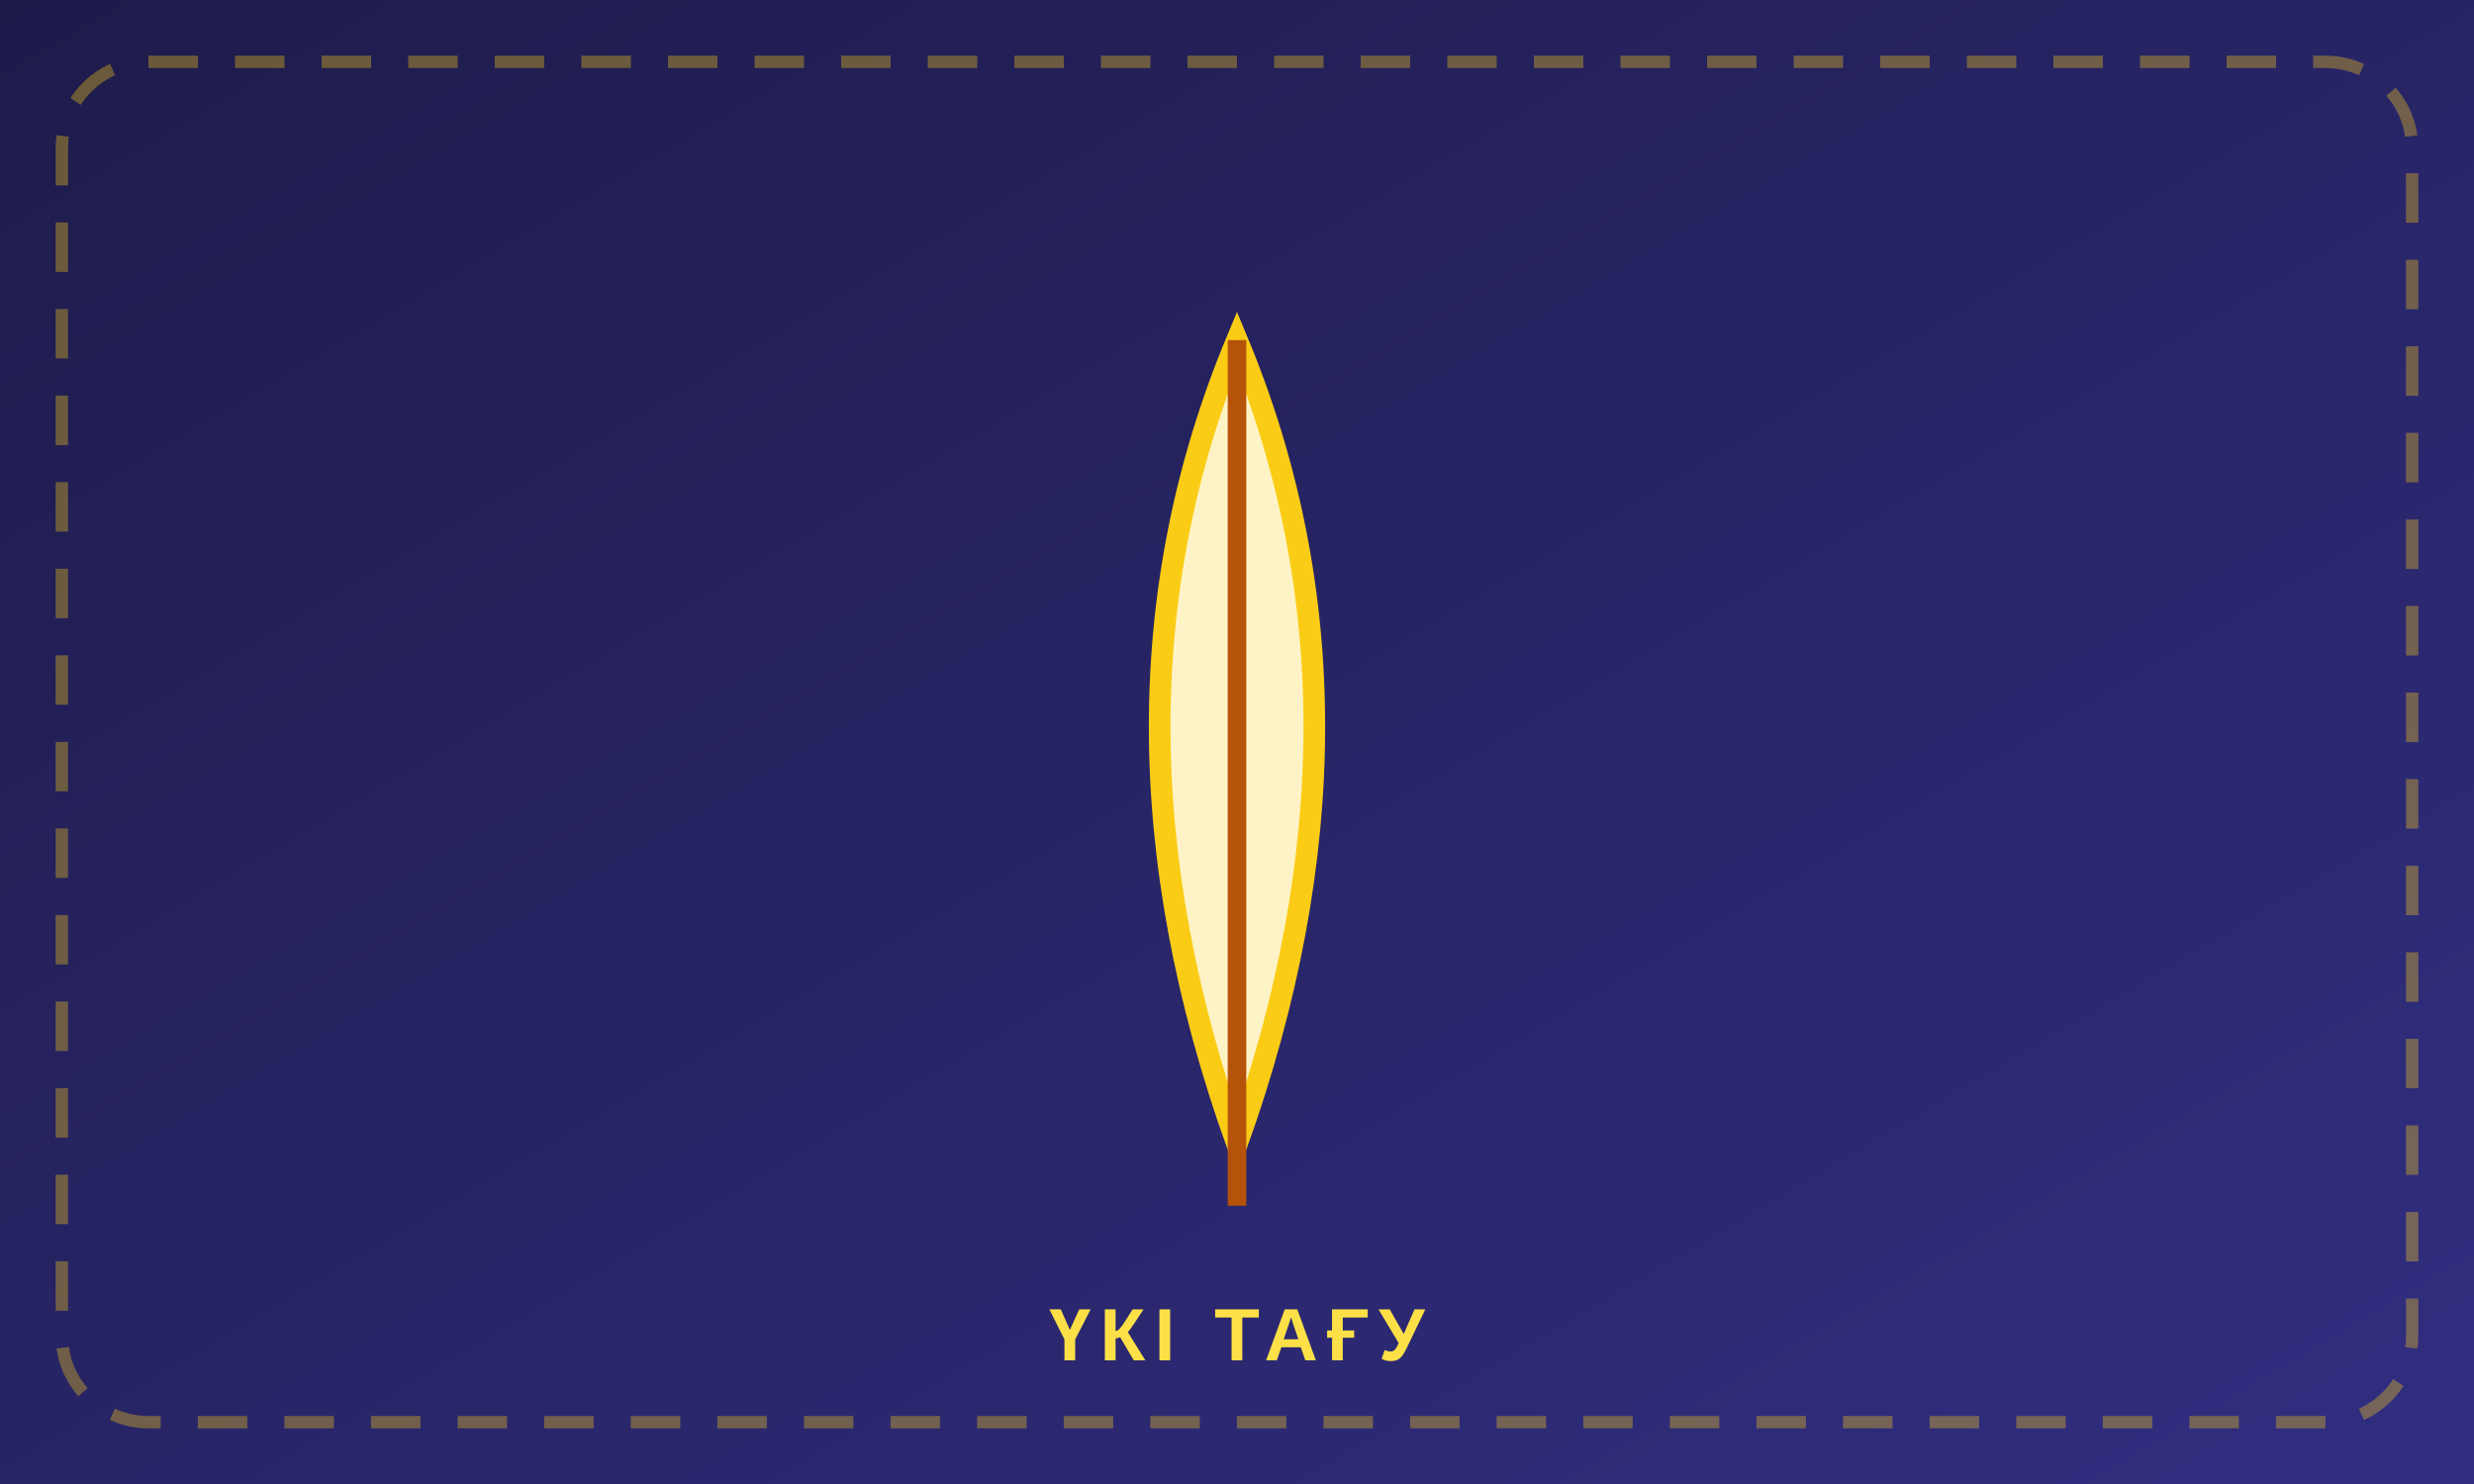
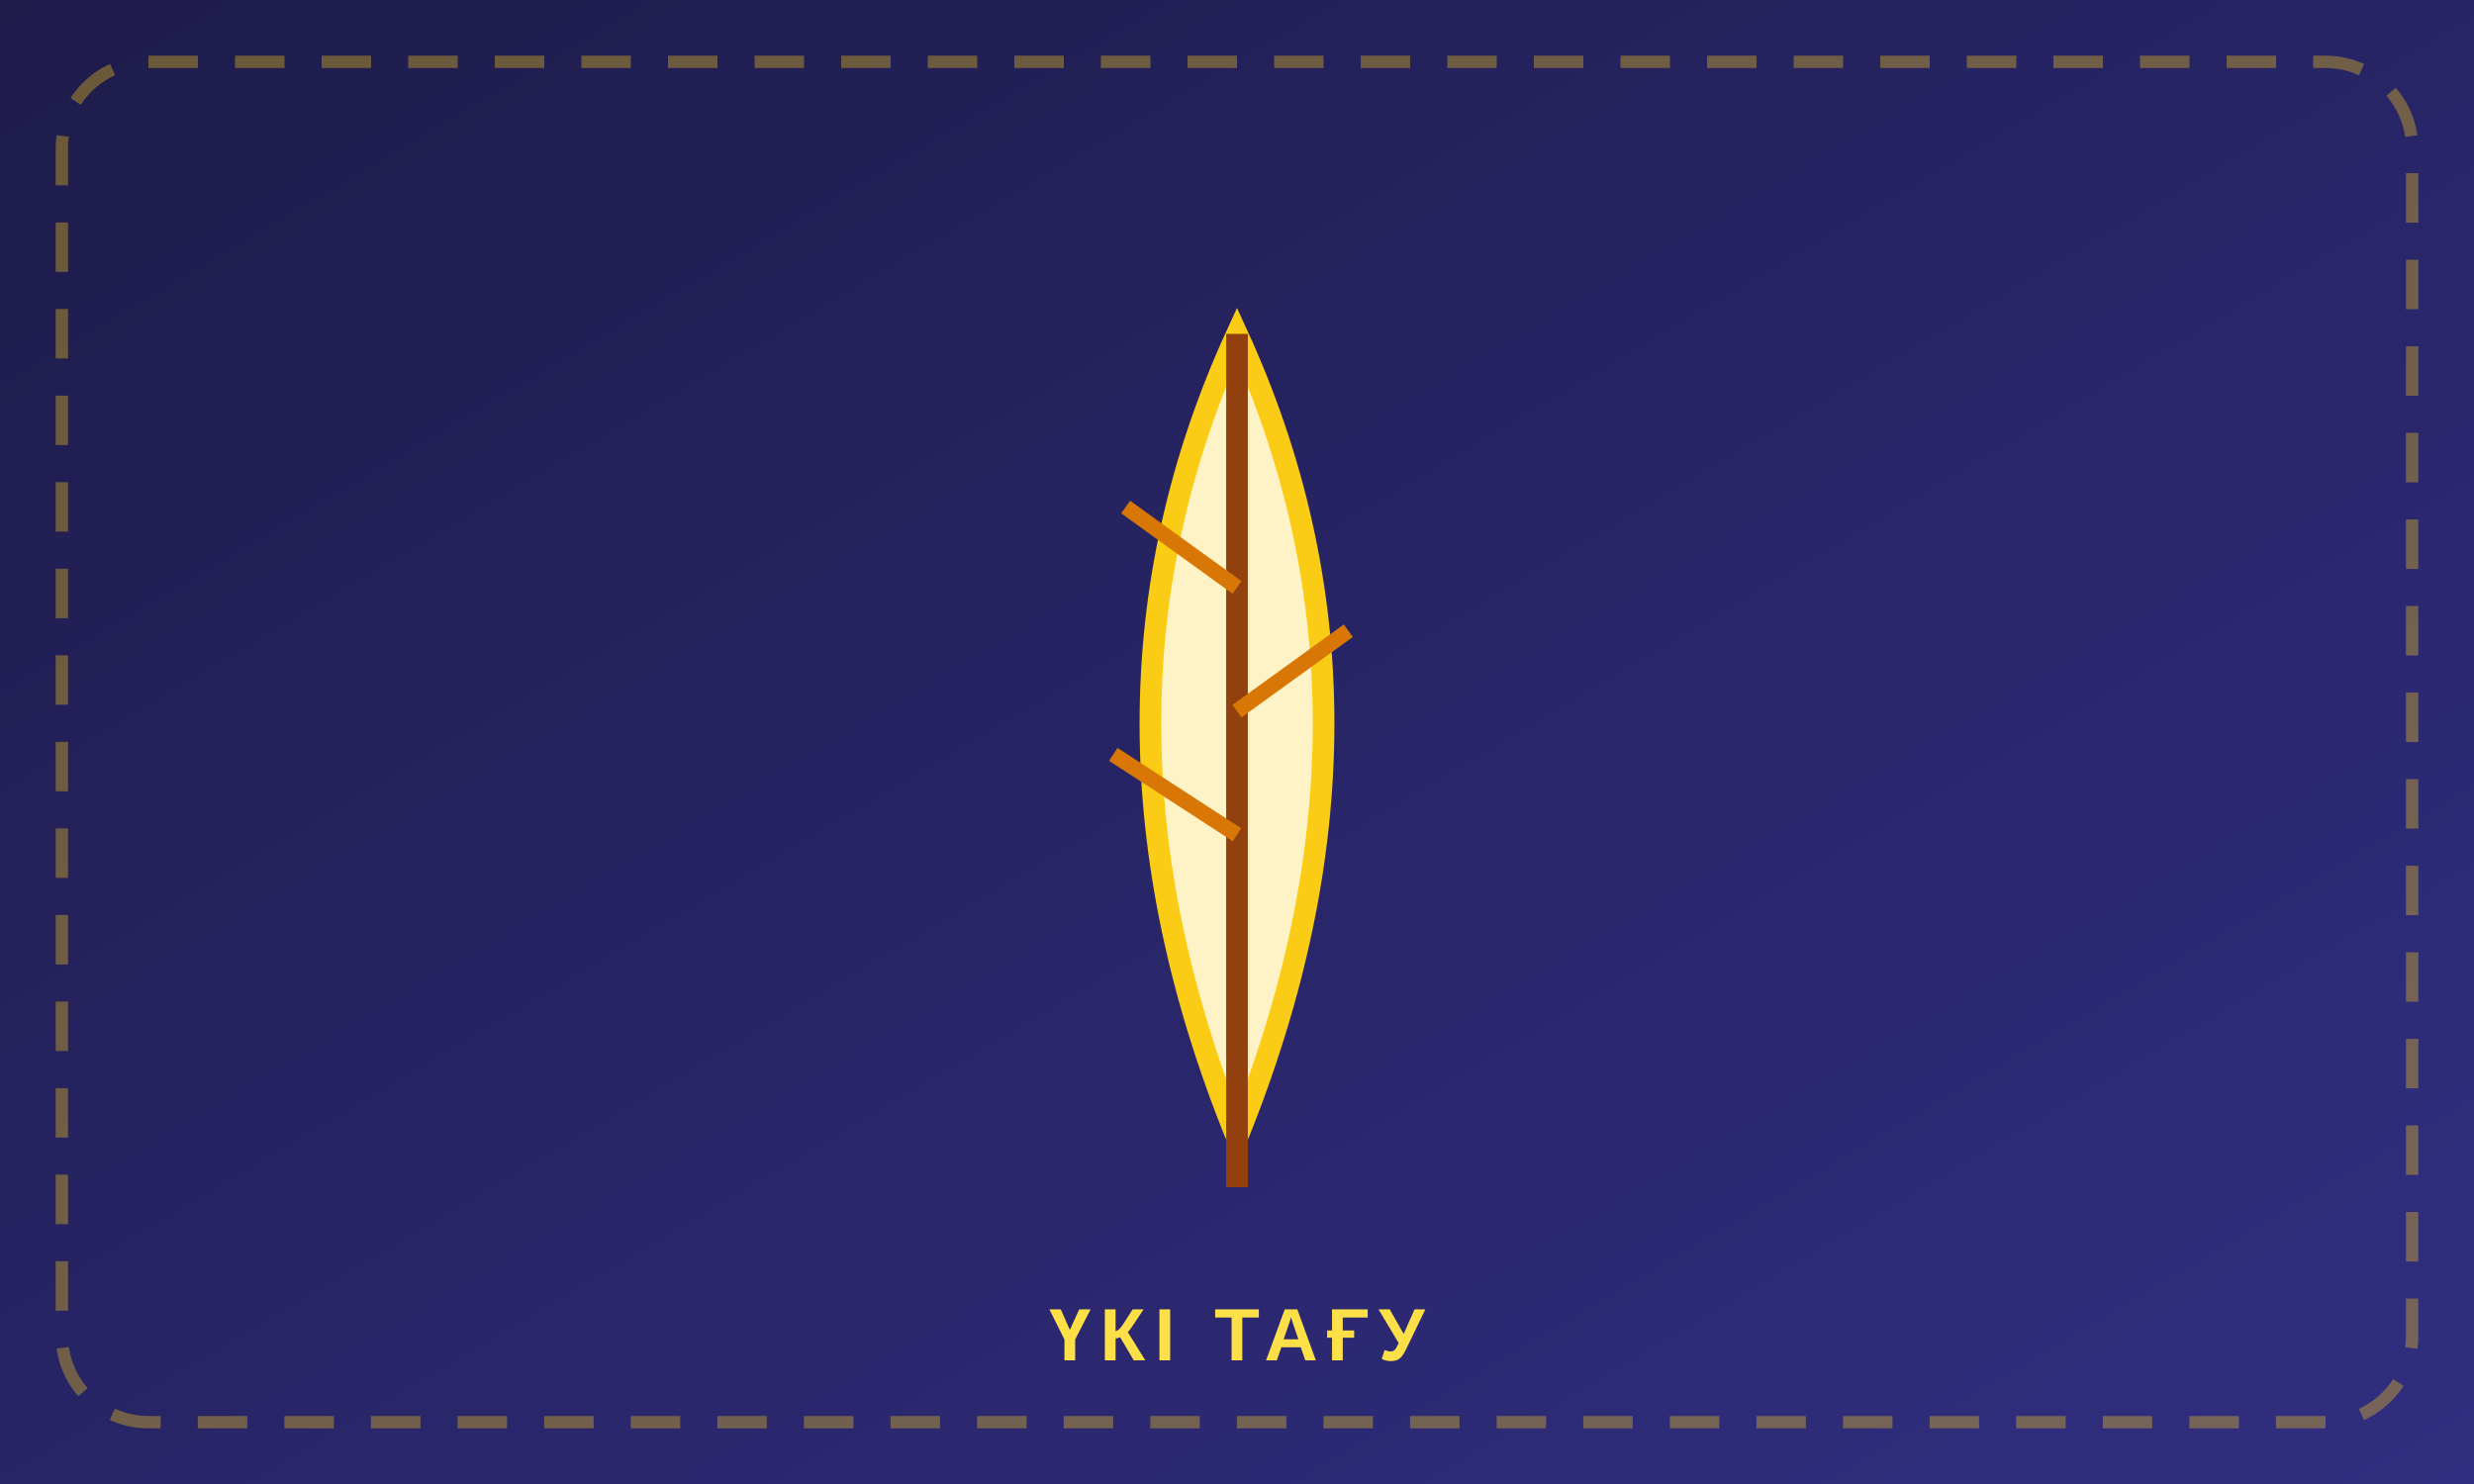
<svg xmlns="http://www.w3.org/2000/svg" viewBox="0 0 400 240" width="400" height="240">
  <defs>
    <linearGradient id="g_uki" x1="0" y1="0" x2="1" y2="1">
      <stop offset="0%" stop-color="#1e1b4b" />
      <stop offset="100%" stop-color="#312e81" />
    </linearGradient>
  </defs>
  <rect width="400" height="240" fill="url(#g_uki)" />
  <rect x="10" y="10" width="380" height="220" rx="14" fill="none" stroke="#facc15" stroke-opacity="0.35" stroke-width="2" stroke-dasharray="8 6" />
-   <path d="M200 185 Q175 115 200 55 Q225 115 200 185 Z" fill="#fef3c7" stroke="#facc15" stroke-width="3.5" />
-   <line x1="200" y1="55" x2="200" y2="195" stroke="#b45309" stroke-width="3" />
+   <path d="M200 184 Q172 115 200 54 Q228 115 200 184 Z" fill="#fef3c7" stroke="#facc15" stroke-width="3.5" />
+   <line x1="200" y1="54" x2="200" y2="192" stroke="#92400e" stroke-width="3.5" />
+   <path d="M200 95 L182 82 M200 115 L218 102 M200 135 L180 122" stroke="#d97706" stroke-width="2.5" />
  <text x="200" y="220" fill="#fde047" font-family="Arial, sans-serif" font-size="12" font-weight="bold" letter-spacing="1.5" text-anchor="middle">ҮКІ ТАҒУ</text>
</svg>
